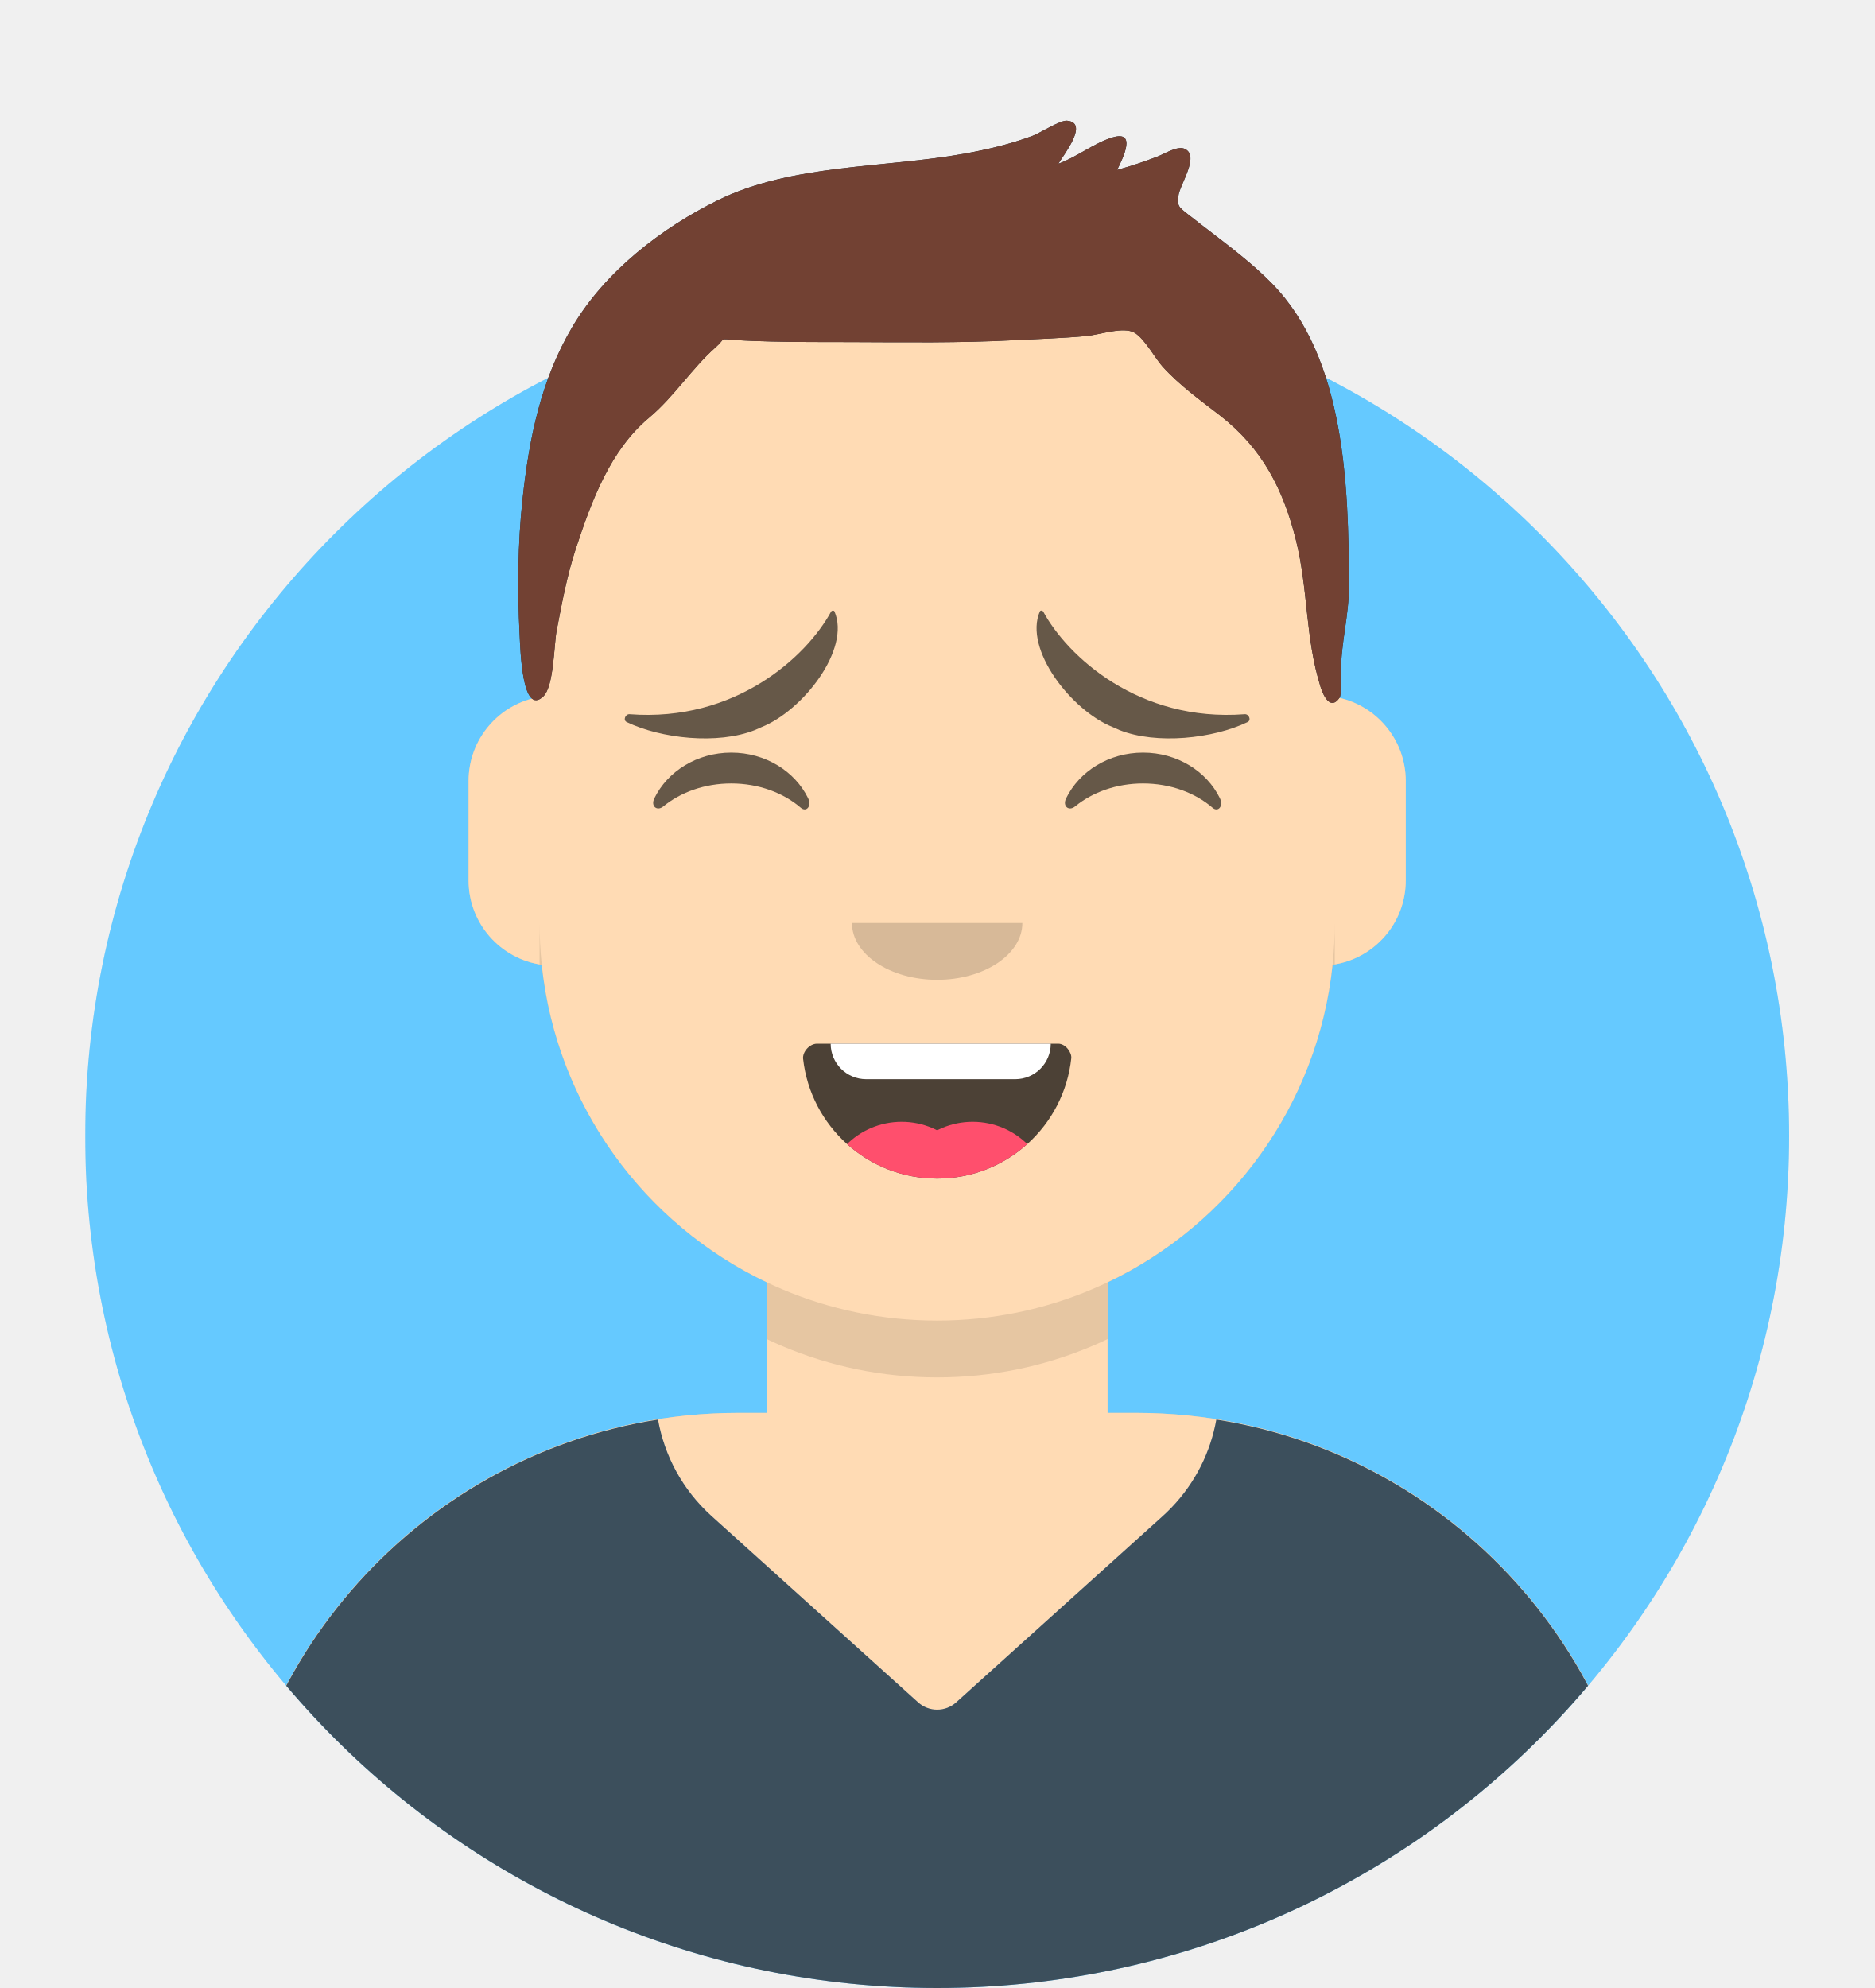
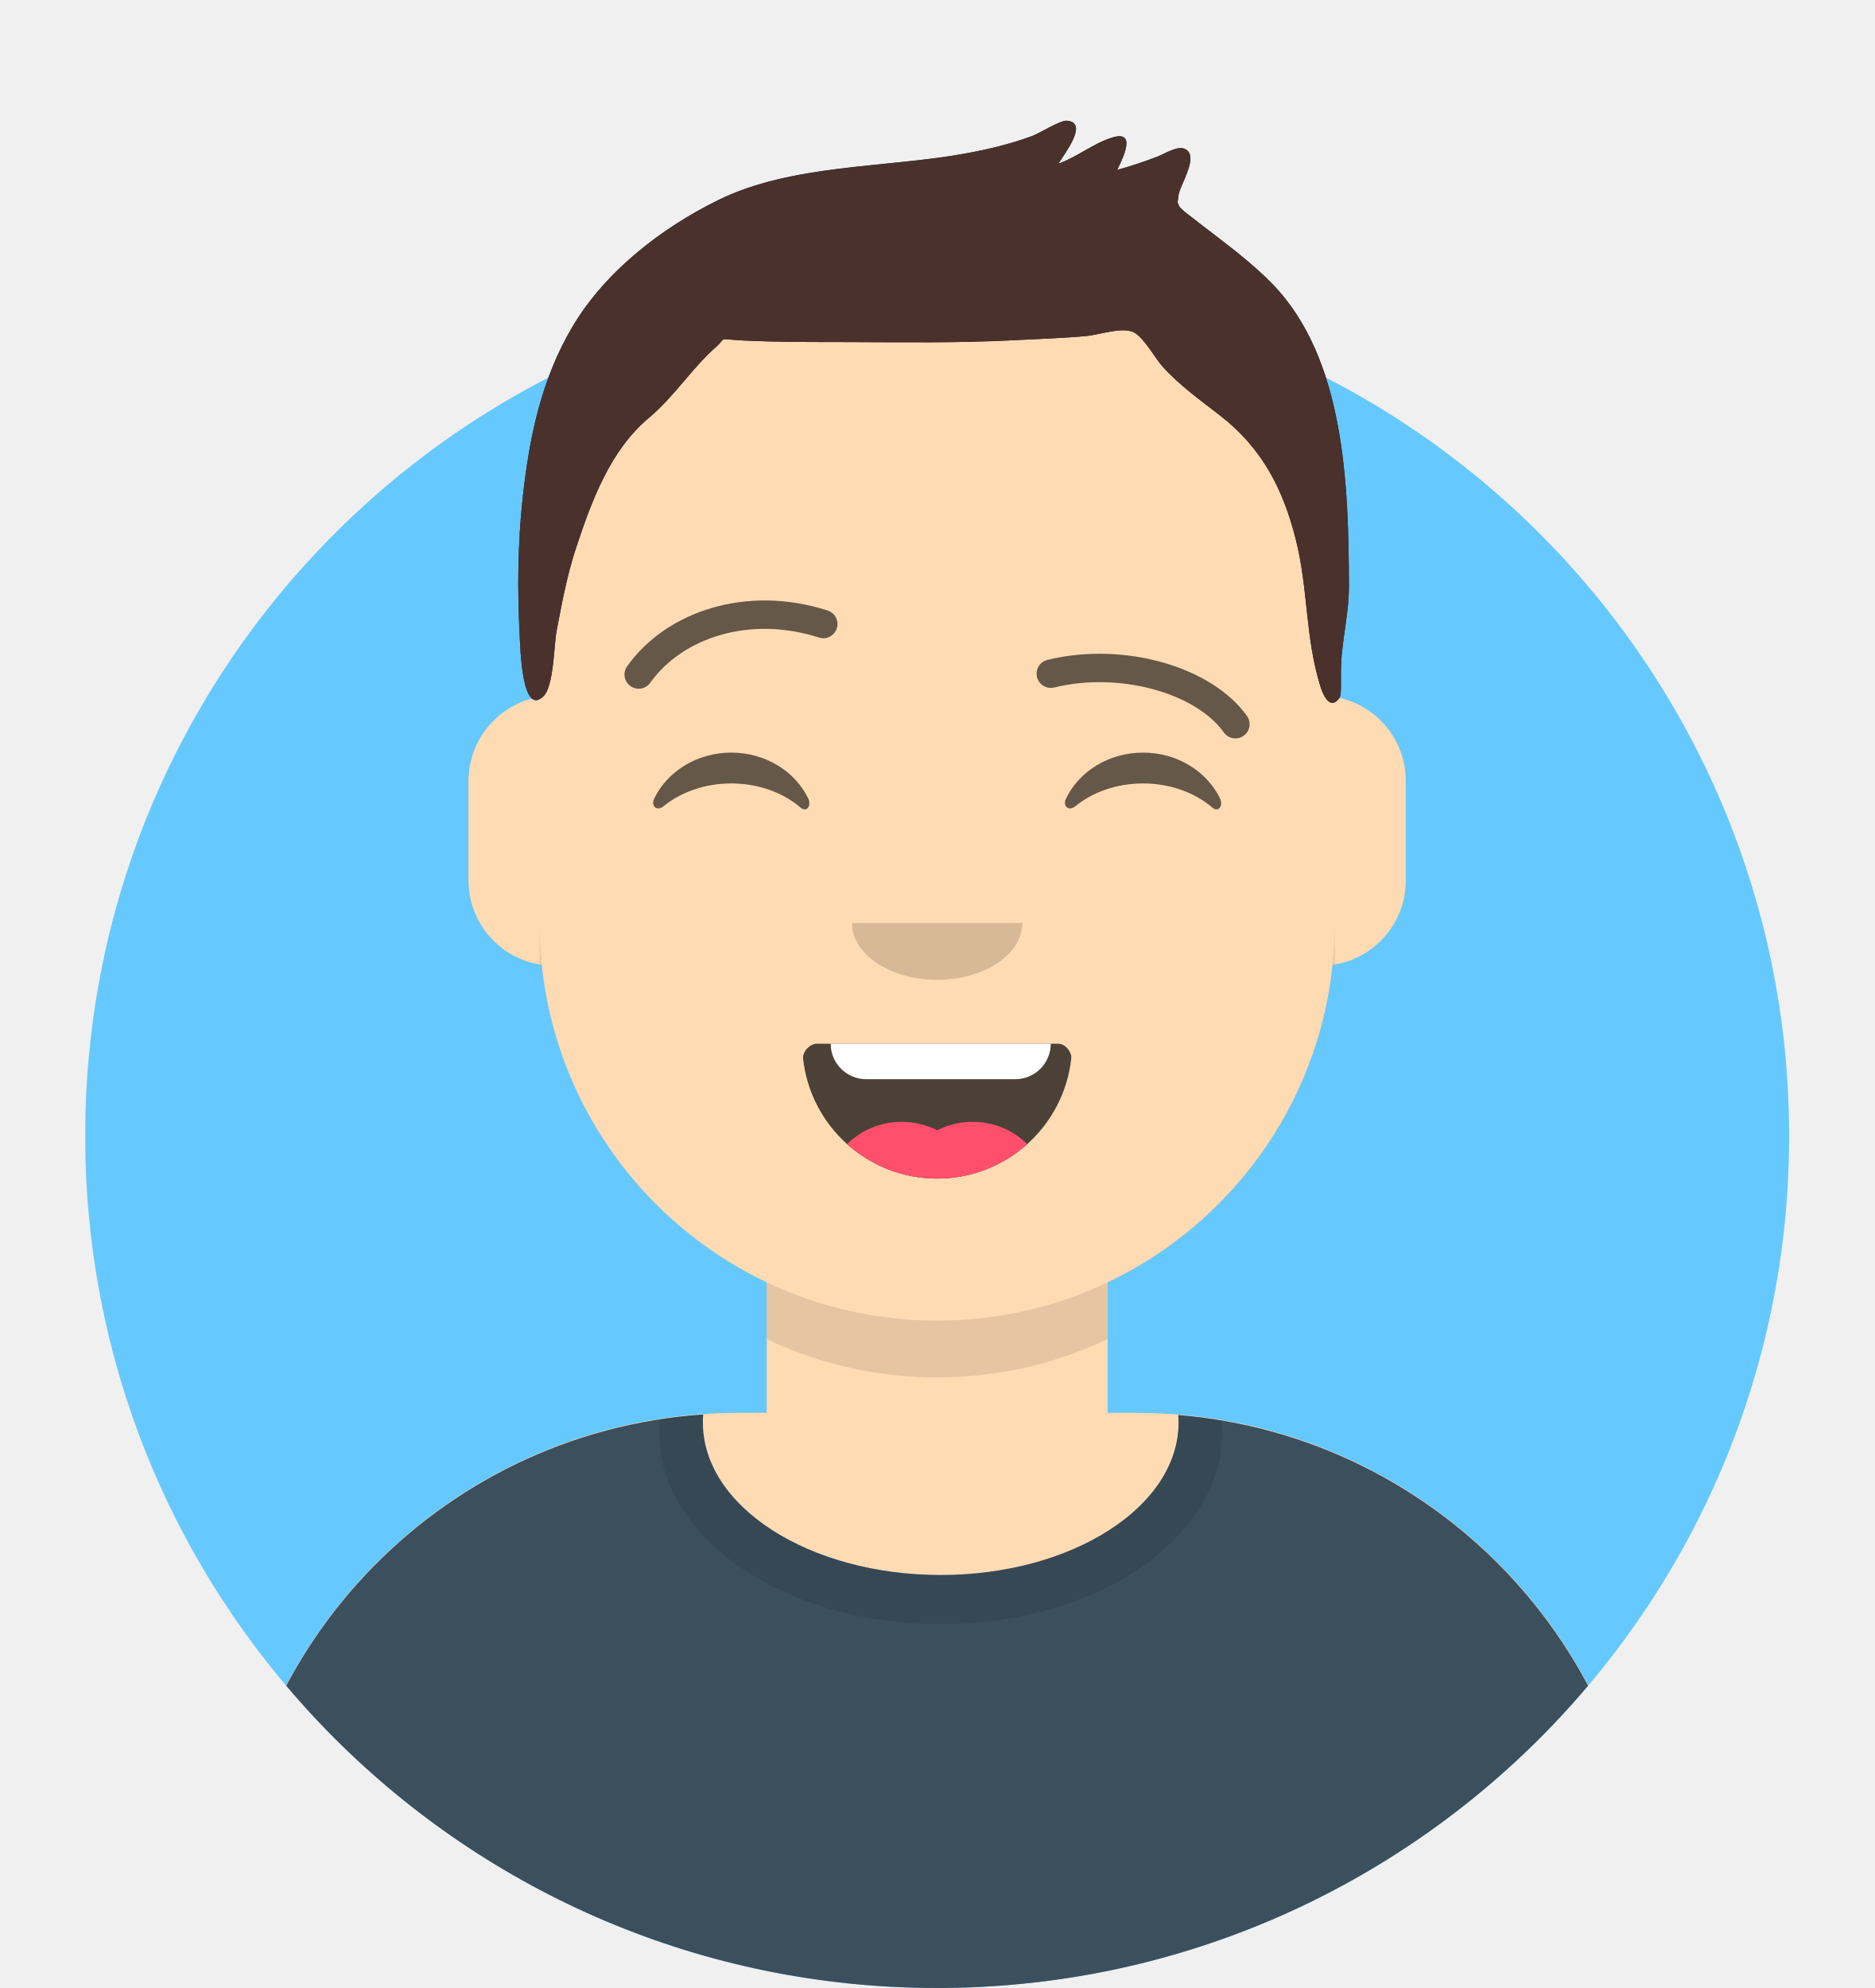
<svg xmlns="http://www.w3.org/2000/svg" xmlns:xlink="http://www.w3.org/1999/xlink" width="264px" height="280px" viewBox="0 0 264 280" version="1.1">
  <defs>
    <circle id="react-path-1" cx="120" cy="120" r="120" />
    <path d="M12,160 C12,226.274 65.726,280 132,280 C198.274,280 252,226.274 252,160 L264,160 L264,-1.42108547e-14 L-3.19744231e-14,-1.42108547e-14 L-3.19744231e-14,160 L12,160 Z" id="react-path-2" />
    <path d="M124,144.611 L124,163 L128,163 L128,163 C167.765,163 200,195.235 200,235 L200,244 L0,244 L0,235 C-4.86974701e-15,195.235 32.235,163 72,163 L72,163 L76,163 L76,144.611 C58.763,136.422 46.372,119.687 44.305,99.881 C38.48,99.058 34,94.052 34,88 L34,74 C34,68.054 38.325,63.118 44,62.166 L44,56 L44,56 C44,25.072 69.072,5.68137151e-15 100,0 L100,0 L100,0 C130.928,-5.68137151e-15 156,25.072 156,56 L156,62.166 C161.675,63.118 166,68.054 166,74 L166,88 C166,94.052 161.52,99.058 155.695,99.881 C153.628,119.687 141.237,136.422 124,144.611 Z" id="react-path-3" />
  </defs>
  <g id="Avataaar" stroke="none" stroke-width="1" fill="none" fill-rule="evenodd">
    <g transform="translate(-825, -1100)" id="Avataaar/Circle">
      <g transform="translate(825, 1100)">
        <g id="Circle" stroke-width="1" fill-rule="evenodd" transform="translate(12, 40)">
          <mask id="react-mask-4" fill="white">
            <use xlink:href="#react-path-1" />
          </mask>
          <use id="Circle-Background" fill="#E6E6E6" xlink:href="#react-path-1" />
          <g id="Color/Palette/Blue-01" mask="url(#react-mask-4)" fill="#65C9FF">
            <rect id="🖍Color" x="0" y="0" width="240" height="240" />
          </g>
        </g>
        <mask id="react-mask-5" fill="white">
          <use xlink:href="#react-path-2" />
        </mask>
        <g id="Mask" />
        <g id="Avataaar" stroke-width="1" fill-rule="evenodd" mask="url(#react-mask-5)">
          <g id="Body" transform="translate(32, 36)">
            <mask id="react-mask-6" fill="white">
              <use xlink:href="#react-path-3" />
            </mask>
            <use fill="#D0C6AC" xlink:href="#react-path-3" />
            <g id="Skin/👶🏽-03-Brown" mask="url(#react-mask-6)" fill="#FFDBB4">
              <g transform="translate(0, 0)" id="Color">
                <rect x="0" y="0" width="264" height="280" />
              </g>
            </g>
            <path d="M156,79 L156,102 C156,132.928 130.928,158 100,158 C69.072,158 44,132.928 44,102 L44,79 L44,94 C44,124.928 69.072,150 100,150 C130.928,150 156,124.928 156,94 L156,79 Z" id="Neck-Shadow" fill-opacity="0.1" fill="#000000" mask="url(#react-mask-6)" />
          </g>
-           <g id="Clothing/Shirt-V-Neck" transform="translate(0, 170)">
+           <g id="Clothing/Shirt-Crew-Neck" transform="translate(0, 170)">
            <defs>
-               <path d="M171.32,29.936 C205.706,35.367 232,65.139 232,101.052 L232,110 L32,110 L32,101.052 C32,65.138 58.294,35.366 92.682,29.936 C93.584,35.005 96.116,39.824 100.236,43.539 L100.236,43.539 L129.321,69.768 C130.843,71.14 133.157,71.14 134.679,69.768 L134.679,69.768 L163.764,43.539 C164.189,43.155 164.601,42.756 164.998,42.343 C168.414,38.787 170.517,34.452 171.32,29.936 Z" id="react-path-1557" />
+               <path d="M165.96,29.295 C202.936,32.325 232,63.294 232,101.052 L232,110 L32,110 L32,101.052 C32,62.953 61.592,31.765 99.045,29.22 C99.015,29.593 99,29.969 99,30.348 C99,42.211 113.998,51.828 132.5,51.828 C151.002,51.828 166,42.211 166,30.348 C166,29.995 165.987,29.644 165.96,29.295 Z" id="react-path-505" />
            </defs>
-             <mask id="react-mask-1558" fill="white">
-               <use xlink:href="#react-path-1557" />
+             <mask id="react-mask-506" fill="white">
+               <use xlink:href="#react-path-505" />
            </mask>
-             <use id="Clothes" fill="#E6E6E6" fill-rule="evenodd" xlink:href="#react-path-1557" />
-             <g id="Color/Palette/Gray-01" mask="url(#react-mask-1558)" fill-rule="evenodd" fill="#3C4F5C">
+             <use id="Clothes" fill="#E6E6E6" fill-rule="evenodd" xlink:href="#react-path-505" />
+             <g id="Color/Palette/Gray-01" mask="url(#react-mask-506)" fill-rule="evenodd" fill="#3C4F5C">
              <rect id="🖍Color" x="0" y="0" width="264" height="110" />
+             </g>
+             <g id="Shadowy" opacity="0.6" stroke-width="1" fill-rule="evenodd" mask="url(#react-mask-506)" fill-opacity="0.16" fill="#000000">
+               <g transform="translate(92, 4)" id="Hola-👋🏼">
+                 <ellipse cx="40.5" cy="27.848" rx="39.635" ry="26.914" />
+               </g>
            </g>
          </g>
          <g id="Face" transform="translate(76, 82)" fill="#000000">
            <g id="Mouth/Smile" transform="translate(2, 52)">
              <defs>
-                 <path d="M35.118,15.128 C36.176,24.62 44.226,32 54,32 C63.804,32 71.874,24.574 72.892,15.04 C72.974,14.273 72.117,13 71.043,13 C56.149,13 44.738,13 37.087,13 C36.007,13 35.012,14.178 35.118,15.128 Z" id="react-path-1561" />
+                 <path d="M35.118,15.128 C36.176,24.62 44.226,32 54,32 C63.804,32 71.874,24.574 72.892,15.04 C72.974,14.273 72.117,13 71.043,13 C56.149,13 44.738,13 37.087,13 C36.007,13 35.012,14.178 35.118,15.128 Z" id="react-path-517" />
              </defs>
-               <mask id="react-mask-1562" fill="white">
-                 <use xlink:href="#react-path-1561" />
+               <mask id="react-mask-518" fill="white">
+                 <use xlink:href="#react-path-517" />
              </mask>
-               <use id="Mouth" fill-opacity="0.7" fill="#000000" fill-rule="evenodd" xlink:href="#react-path-1561" />
-               <rect id="Teeth" fill="#FFFFFF" fill-rule="evenodd" mask="url(#react-mask-1562)" x="39" y="2" width="31" height="16" rx="5" />
-               <g id="Tongue" stroke-width="1" fill-rule="evenodd" mask="url(#react-mask-1562)" fill="#FF4F6D">
+               <use id="Mouth" fill-opacity="0.7" fill="#000000" fill-rule="evenodd" xlink:href="#react-path-517" />
+               <rect id="Teeth" fill="#FFFFFF" fill-rule="evenodd" mask="url(#react-mask-518)" x="39" y="2" width="31" height="16" rx="5" />
+               <g id="Tongue" stroke-width="1" fill-rule="evenodd" mask="url(#react-mask-518)" fill="#FF4F6D">
                <g transform="translate(38, 24)">
                  <circle cx="11" cy="11" r="11" />
                  <circle cx="21" cy="11" r="11" />
                </g>
              </g>
            </g>
            <g id="Nose/Default" transform="translate(28, 40)" fill-opacity="0.16">
              <path d="M16,8 C16,12.418 21.373,16 28,16 L28,16 C34.627,16 40,12.418 40,8" id="Nose" />
            </g>
            <g id="Eyes/Happy-😁" transform="translate(0, 8)" fill-opacity="0.6">
              <path d="M16.16,22.447 C18.007,18.649 22.164,16 26.998,16 C31.814,16 35.959,18.63 37.815,22.407 C38.367,23.529 37.582,24.447 36.791,23.767 C34.34,21.66 30.859,20.344 26.998,20.344 C23.257,20.344 19.874,21.579 17.438,23.572 C16.547,24.3 15.62,23.558 16.16,22.447 Z" id="Squint" />
              <path d="M74.16,22.447 C76.007,18.649 80.164,16 84.998,16 C89.814,16 93.959,18.63 95.815,22.407 C96.367,23.529 95.582,24.447 94.791,23.767 C92.34,21.66 88.859,20.344 84.998,20.344 C81.257,20.344 77.874,21.579 75.438,23.572 C74.547,24.3 73.62,23.558 74.16,22.447 Z" id="Squint" />
            </g>
-             <g id="Eyebrow/Natural/Sad-Concerned-Natural" fill-opacity="0.6">
-               <path d="M22.766,5.578 L23.677,5.176 C28.919,3.095 36.865,3.967 41.723,6.299 C42.29,6.571 41.902,7.452 41.321,7.407 C26.402,6.256 16.358,15.553 12.946,21.847 C12.845,22.034 12.539,22.055 12.464,21.881 C10.156,16.562 16.913,7.896 22.766,5.578 Z" id="Eyebrow" transform="translate(27, 13) scale(-1, -1) translate(-27, -13) " />
-               <path d="M80.766,5.578 L81.677,5.176 C86.919,3.095 94.865,3.967 99.723,6.299 C100.29,6.571 99.902,7.452 99.321,7.407 C84.402,6.256 74.358,15.553 70.946,21.847 C70.845,22.034 70.539,22.055 70.464,21.881 C68.156,16.562 74.913,7.896 80.766,5.578 Z" id="Eyebrow" transform="translate(85, 13) scale(1, -1) translate(-85, -13) " />
+             <g id="Eyebrow/Outline/Up-Down" fill-opacity="0.6" fill-rule="nonzero">
+               <path d="M15.591,14.162 C20.087,7.836 29.603,4.654 39.347,7.796 C40.399,8.135 41.526,7.557 41.865,6.506 C42.204,5.455 41.626,4.328 40.575,3.989 C29.167,0.31 17.836,4.099 12.331,11.845 C11.691,12.745 11.902,13.994 12.803,14.634 C13.703,15.274 14.952,15.062 15.591,14.162 Z" id="Eyebrow" />
+               <path d="M73.638,21.158 C77.553,15.649 88.285,12.56 97.53,14.83 C98.603,15.094 99.686,14.438 99.95,13.365 C100.213,12.292 99.557,11.209 98.484,10.946 C87.748,8.309 75.319,11.886 70.377,18.841 C69.737,19.741 69.948,20.99 70.849,21.629 C71.749,22.269 72.998,22.058 73.638,21.158 Z" id="Eyebrow" transform="translate(85.00755, 16.03842) scale(-1, 1) translate(-85.00755, -16.03842) " />
            </g>
          </g>
          <g id="Top" stroke-width="1" fill-rule="evenodd">
            <defs>
-               <rect id="react-path-1569" x="0" y="0" width="264" height="280" />
-               <path d="M180.15,39.92 C177.39,37.1 174.186,34.707 171.069,32.307 C170.382,31.777 169.683,31.261 169.011,30.712 C168.858,30.587 167.292,29.466 167.105,29.053 C166.654,28.06 166.915,28.833 166.977,27.649 C167.056,26.151 170.111,21.919 167.831,20.949 C166.828,20.522 165.04,21.658 164.078,22.033 C162.196,22.767 160.292,23.393 158.347,23.933 C159.279,22.076 161.055,18.359 157.716,19.354 C155.114,20.129 152.69,22.122 150.076,23.059 C150.941,21.642 154.4,17.248 151.274,17.002 C150.302,16.926 147.471,18.75 146.424,19.14 C143.287,20.305 140.083,21.059 136.79,21.653 C125.592,23.671 112.497,23.095 102.137,28.193 C94.149,32.124 86.263,38.222 81.648,45.988 C77.201,53.473 75.538,61.664 74.607,70.241 C73.924,76.536 73.868,83.043 74.188,89.36 C74.292,91.43 74.525,100.971 77.532,98.081 C79.03,96.642 79.019,90.828 79.396,88.86 C80.147,84.945 80.87,81.013 82.122,77.223 C84.328,70.544 86.931,63.43 92.427,58.83 C95.954,55.878 98.431,51.889 101.806,48.911 C103.322,47.574 102.165,47.713 104.603,47.889 C106.241,48.006 107.885,48.051 109.526,48.094 C113.322,48.193 117.124,48.168 120.921,48.181 C128.568,48.209 136.179,48.317 143.819,47.916 C147.214,47.739 150.618,47.642 154.004,47.328 C155.895,47.153 159.251,45.941 160.808,46.867 C162.233,47.714 163.713,50.482 164.736,51.615 C167.154,54.294 170.036,56.339 172.862,58.535 C178.757,63.115 181.732,68.867 183.523,76.023 C185.306,83.153 184.806,89.768 187.013,96.785 C187.402,98.018 188.429,100.145 189.695,98.239 C189.93,97.885 189.87,95.939 189.87,94.819 C189.87,90.3 191.014,86.908 191,82.359 C190.944,68.527 190.496,50.491 180.15,39.92 Z" id="react-path-1568" />
-               <filter x="-0.8%" y="-2.0%" width="101.5%" height="108.0%" filterUnits="objectBoundingBox" id="react-filter-1565">
+               <rect id="react-path-469" x="0" y="0" width="264" height="280" />
+               <path d="M180.15,39.92 C177.39,37.1 174.186,34.707 171.069,32.307 C170.382,31.777 169.683,31.261 169.011,30.712 C168.858,30.587 167.292,29.466 167.105,29.053 C166.654,28.06 166.915,28.833 166.977,27.649 C167.056,26.151 170.111,21.919 167.831,20.949 C166.828,20.522 165.04,21.658 164.078,22.033 C162.196,22.767 160.292,23.393 158.347,23.933 C159.279,22.076 161.055,18.359 157.716,19.354 C155.114,20.129 152.69,22.122 150.076,23.059 C150.941,21.642 154.4,17.248 151.274,17.002 C150.302,16.926 147.471,18.75 146.424,19.14 C143.287,20.305 140.083,21.059 136.79,21.653 C125.592,23.671 112.497,23.095 102.137,28.193 C94.149,32.124 86.263,38.222 81.648,45.988 C77.201,53.473 75.538,61.664 74.607,70.241 C73.924,76.536 73.868,83.043 74.188,89.36 C74.292,91.43 74.525,100.971 77.532,98.081 C79.03,96.642 79.019,90.828 79.396,88.86 C80.147,84.945 80.87,81.013 82.122,77.223 C84.328,70.544 86.931,63.43 92.427,58.83 C95.954,55.878 98.431,51.889 101.806,48.911 C103.322,47.574 102.165,47.713 104.603,47.889 C106.241,48.006 107.885,48.051 109.526,48.094 C113.322,48.193 117.124,48.168 120.921,48.181 C128.568,48.209 136.179,48.317 143.819,47.916 C147.214,47.739 150.618,47.642 154.004,47.328 C155.895,47.153 159.251,45.941 160.808,46.867 C162.233,47.714 163.713,50.482 164.736,51.615 C167.154,54.294 170.036,56.339 172.862,58.535 C178.757,63.115 181.732,68.867 183.523,76.023 C185.306,83.153 184.806,89.768 187.013,96.785 C187.402,98.018 188.429,100.145 189.695,98.239 C189.93,97.885 189.87,95.939 189.87,94.819 C189.87,90.3 191.014,86.908 191,82.359 C190.944,68.527 190.496,50.491 180.15,39.92 Z" id="react-path-468" />
+               <filter x="-0.8%" y="-2.0%" width="101.5%" height="108.0%" filterUnits="objectBoundingBox" id="react-filter-465">
                <feOffset dx="0" dy="2" in="SourceAlpha" result="shadowOffsetOuter1" />
                <feColorMatrix values="0 0 0 0 0   0 0 0 0 0   0 0 0 0 0  0 0 0 0.16 0" type="matrix" in="shadowOffsetOuter1" result="shadowMatrixOuter1" />
                <feMerge>
                  <feMergeNode in="shadowMatrixOuter1" />
                  <feMergeNode in="SourceGraphic" />
                </feMerge>
              </filter>
            </defs>
-             <mask id="react-mask-1567" fill="white">
-               <use xlink:href="#react-path-1569" />
+             <mask id="react-mask-467" fill="white">
+               <use xlink:href="#react-path-469" />
            </mask>
            <g id="Mask" />
-             <g id="Top/Short-Hair/Short-Flat" mask="url(#react-mask-1567)">
+             <g id="Top/Short-Hair/Short-Flat" mask="url(#react-mask-467)">
              <g transform="translate(-1, 0)">
-                 <mask id="react-mask-1566" fill="white">
-                   <use xlink:href="#react-path-1568" />
+                 <mask id="react-mask-466" fill="white">
+                   <use xlink:href="#react-path-468" />
                </mask>
-                 <use id="Short-Hair" stroke="none" fill="#1F3140" fill-rule="evenodd" xlink:href="#react-path-1568" />
-                 <g id="Skin/👶🏽-03-Brown" mask="url(#react-mask-1566)" fill="#724133">
+                 <use id="Short-Hair" stroke="none" fill="#1F3140" fill-rule="evenodd" xlink:href="#react-path-468" />
+                 <g id="Skin/👶🏽-03-Brown" mask="url(#react-mask-466)" fill="#4A312C">
                  <g transform="translate(0, 0) " id="Color">
                    <rect x="0" y="0" width="264" height="280" />
                  </g>
                </g>
              </g>
            </g>
          </g>
        </g>
      </g>
    </g>
  </g>
</svg>
